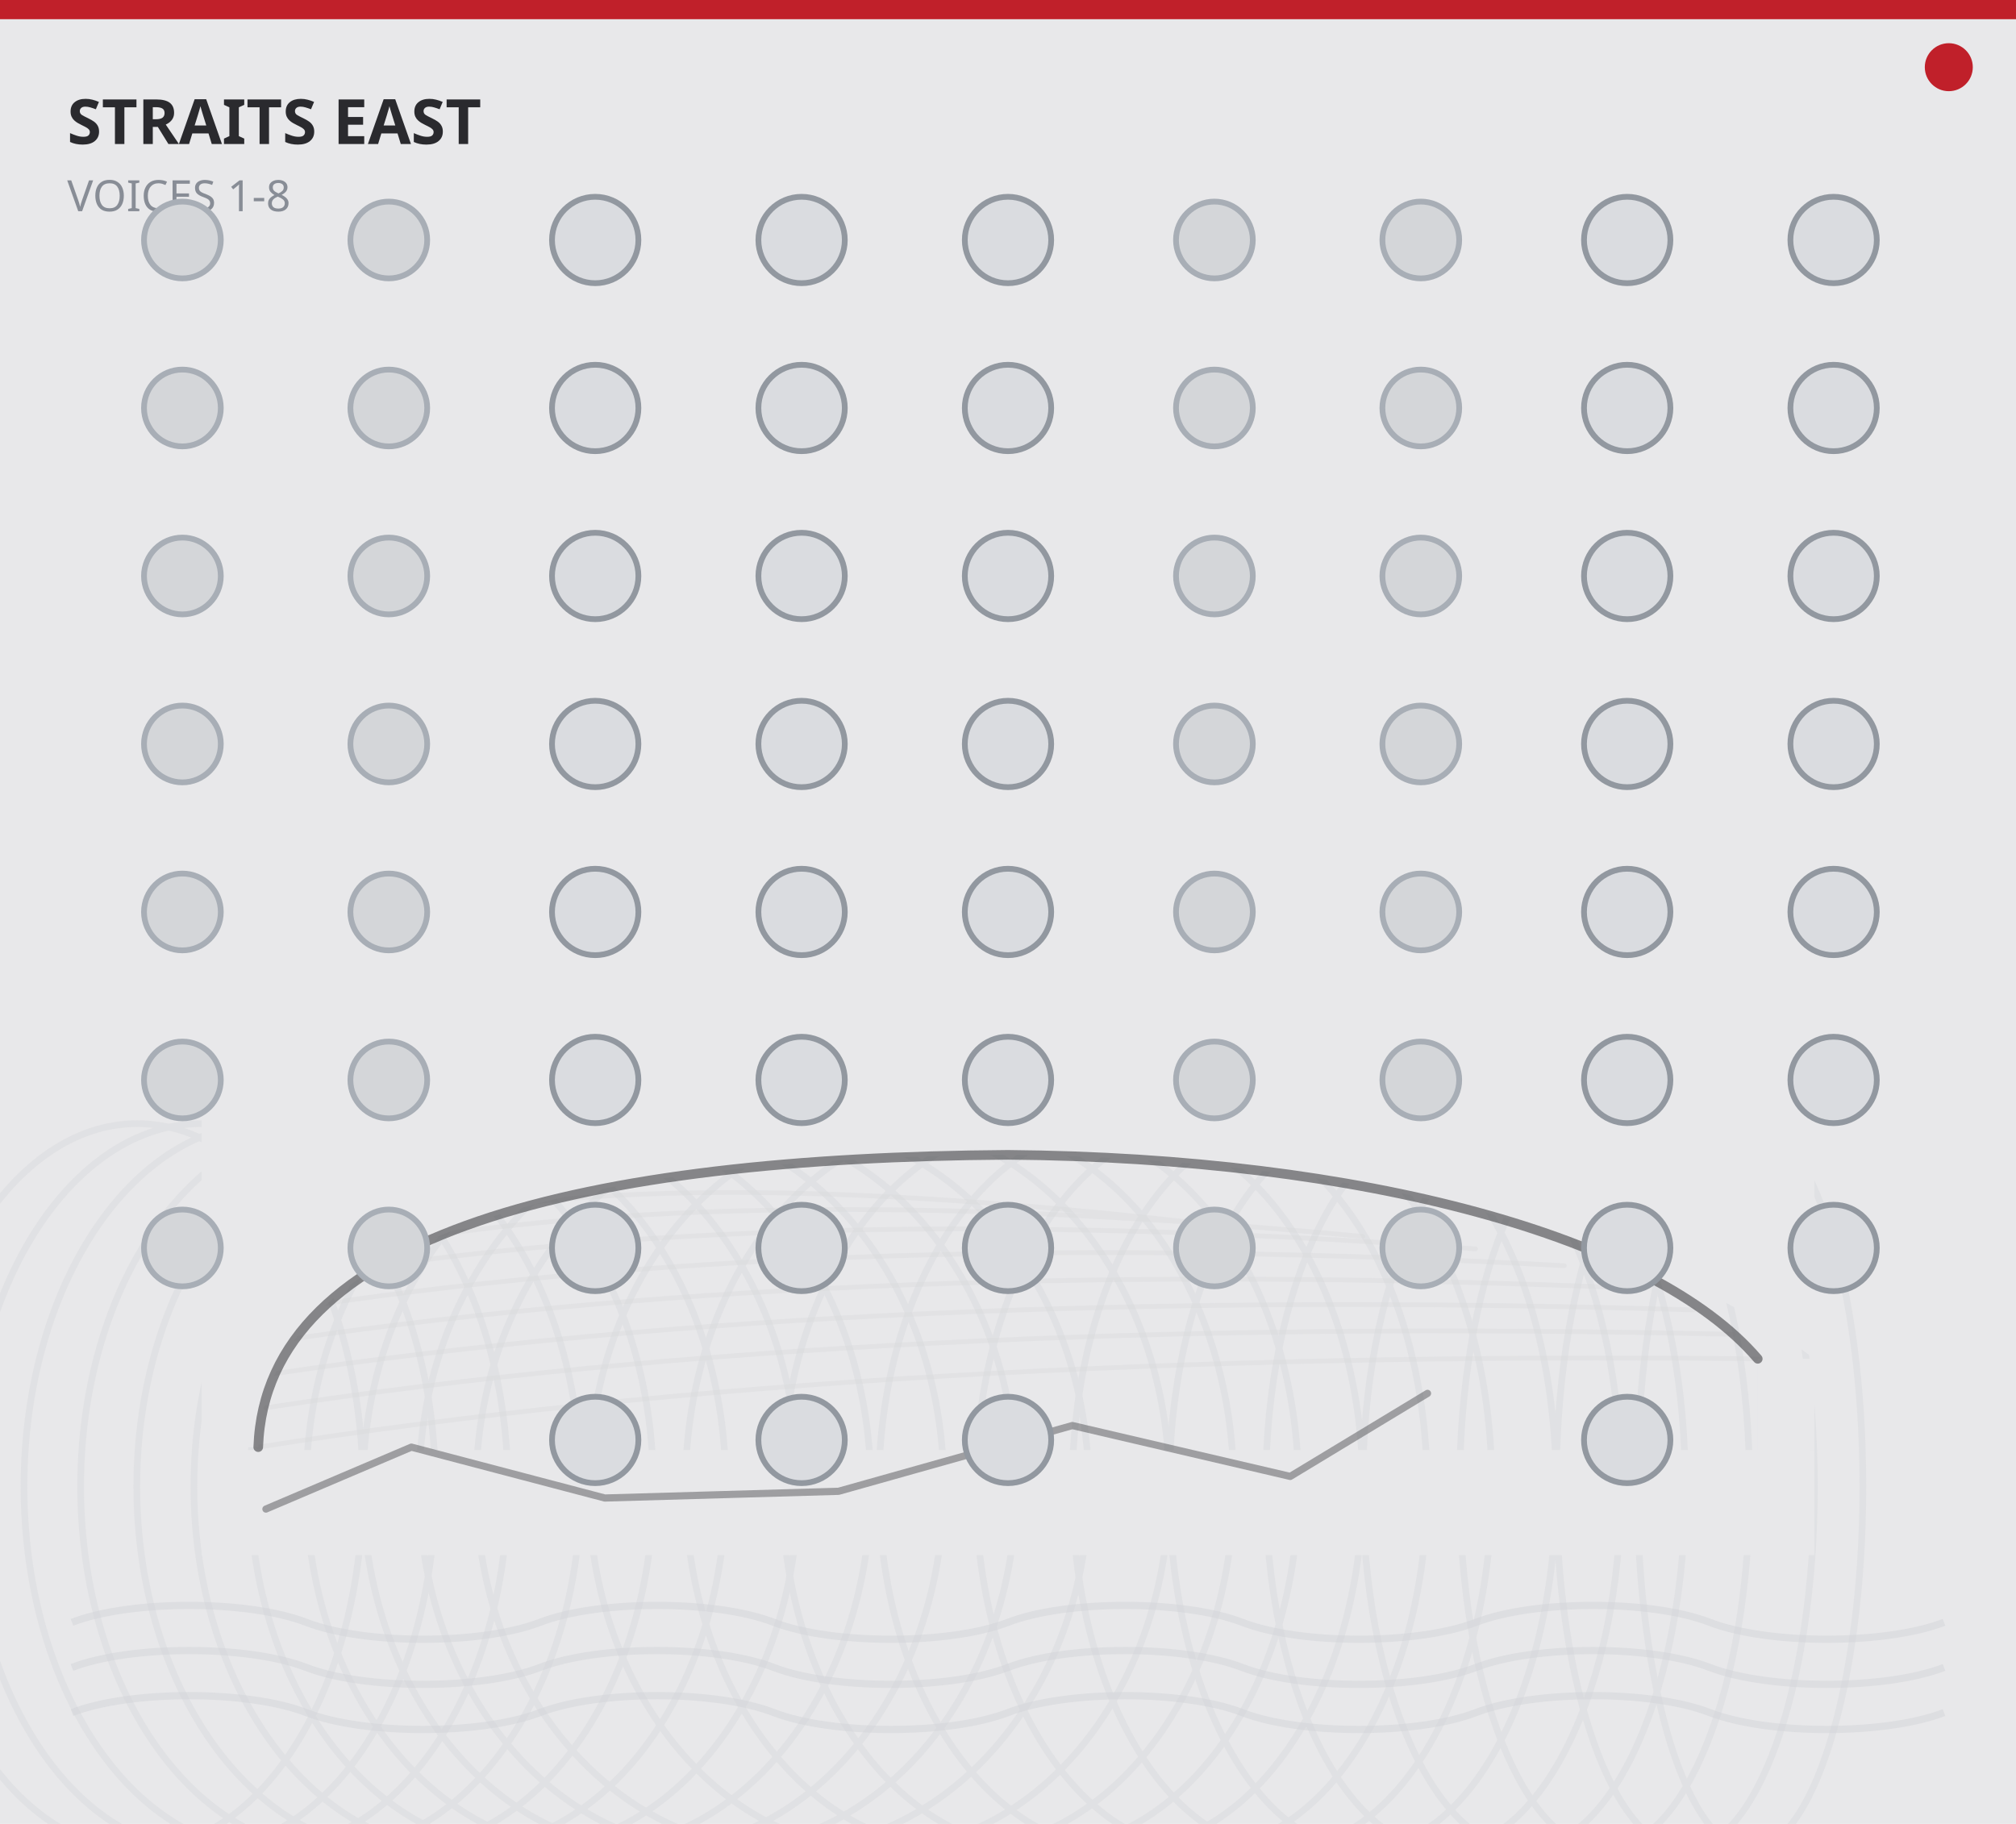
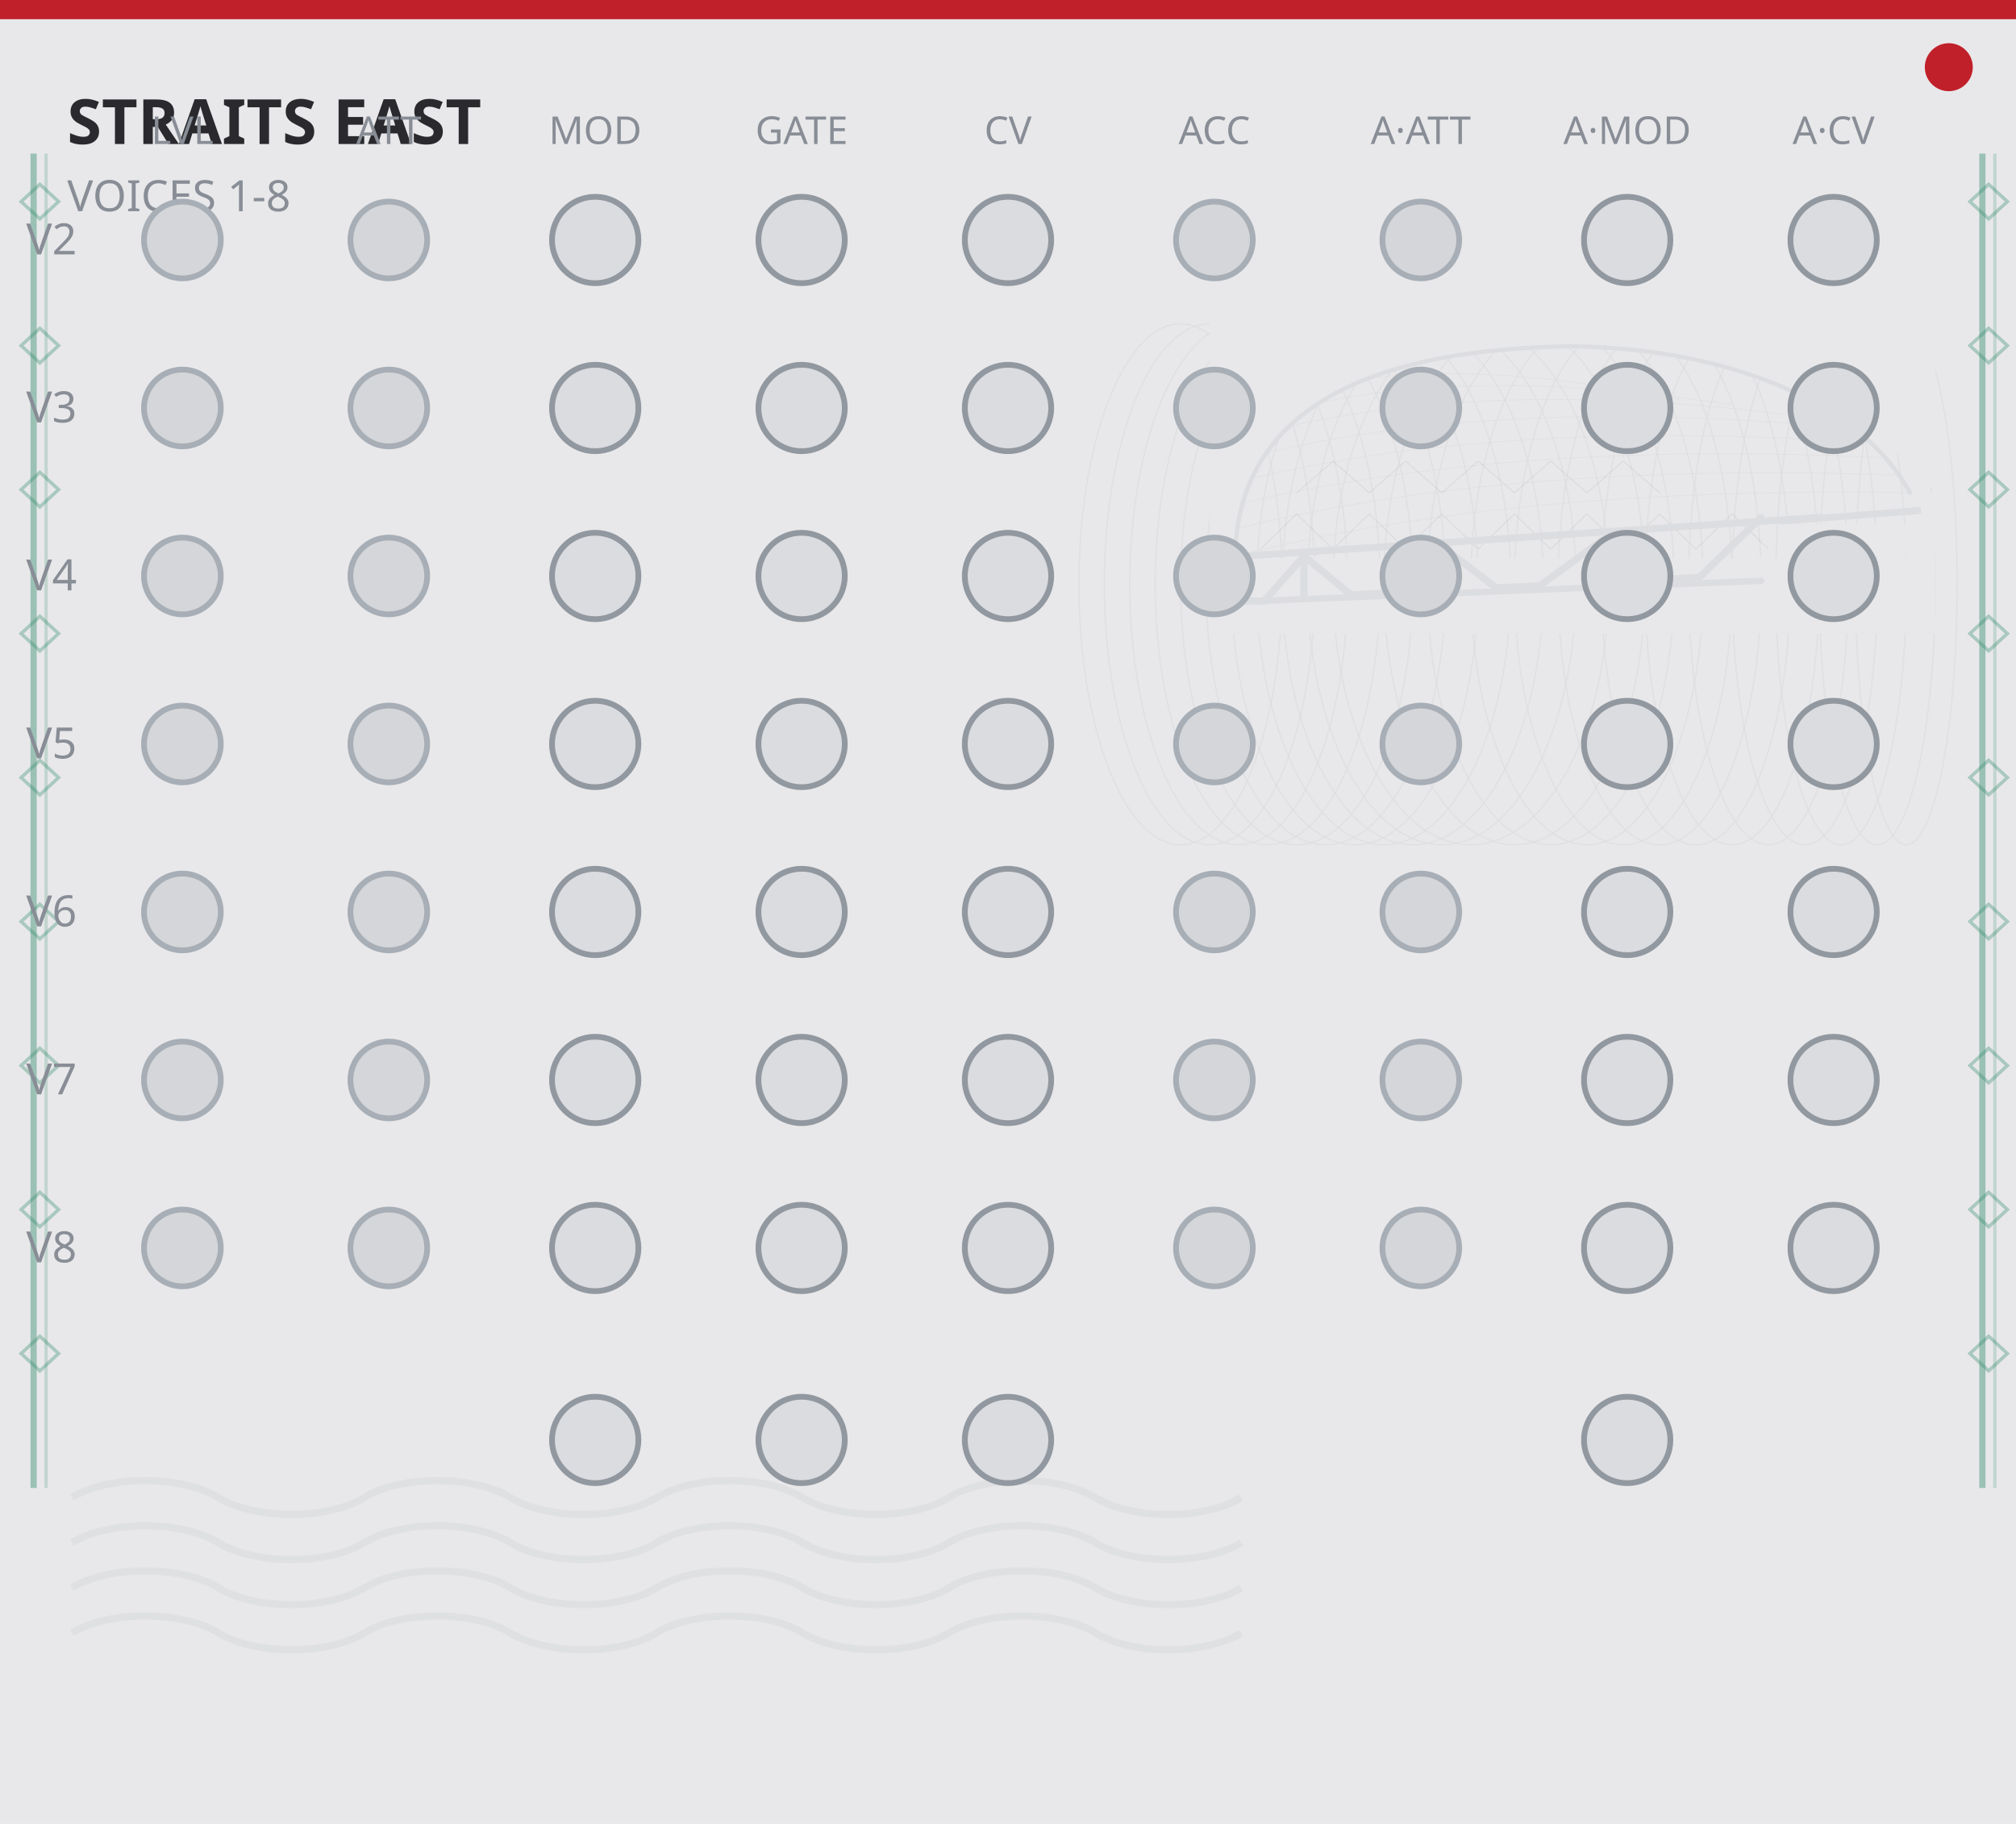
<svg xmlns="http://www.w3.org/2000/svg" width="420" height="380" viewBox="0 0 420 380">
  <rect x="0" y="0" width="420" height="380" fill="#e8e8ea" />
  <rect x="0" y="0" width="420" height="4" fill="#c0202a" />
  <circle cx="406" cy="14" r="5" fill="#c0202a" />
-   <g fill="none" stroke="#d8d9dc" stroke-width="1.0" opacity="0.390" stroke-linecap="round">
-     <path d="M53.8 301.5 Q183.1 281.1 366.2 283.1" />
-     <path d="M55.4 293.3 Q183.1 273.9 361.2 278.0" />
-     <path d="M57.1 286.2 Q181.4 267.8 352.8 272.9" />
-     <path d="M60.5 279.0 Q179.8 261.6 341.0 268.4" />
-     <path d="M65.5 271.9 Q176.4 255.5 325.9 263.7" />
-     <path d="M72.2 264.7 Q169.7 250.0 307.4 260.2" />
-     <path d="M82.3 258.6 Q159.6 245.9 283.9 257.6" />
-     <path d="M94.1 252.9 Q149.5 242.6 260.4 256.1" />
+   <g transform="translate(252.00,66.00) scale(0.1512,0.14667)" opacity="0.744">
+     <path d="M35 340 Q420 240 965 250" stroke="#d8d9dc" stroke-width="1.4" opacity="0.55" fill="none" stroke-linecap="round" />
+     <path d="M40 300 Q420 205 950 225" stroke="#d8d9dc" stroke-width="1.4" opacity="0.55" fill="none" stroke-linecap="round" />
+     <path d="M45 265 Q415 175 925 200" stroke="#d8d9dc" stroke-width="1.4" opacity="0.55" fill="none" stroke-linecap="round" />
+     <path d="M55 230 Q410 145 890 178" stroke="#d8d9dc" stroke-width="1.4" opacity="0.55" fill="none" stroke-linecap="round" />
+     <path d="M70 195 Q400 115 845 155" stroke="#d8d9dc" stroke-width="1.4" opacity="0.55" fill="none" stroke-linecap="round" />
+     <path d="M90 160 Q380 88 790 138" stroke="#d8d9dc" stroke-width="1.4" opacity="0.55" fill="none" stroke-linecap="round" />
+     <path d="M120 130 Q350 68 720 125" stroke="#d8d9dc" stroke-width="1.4" opacity="0.55" fill="none" stroke-linecap="round" />
+     <path d="M155 102 Q320 52 650 118" stroke="#d8d9dc" stroke-width="1.4" opacity="0.55" fill="none" stroke-linecap="round" />
+     <ellipse cx="-40" cy="380" rx="140" ry="370" stroke="#d8d9dc" stroke-width="2" opacity="0.65" fill="none" stroke-linecap="round" />
+     <ellipse cx="0" cy="380" rx="145" ry="370" stroke="#d8d9dc" stroke-width="2" opacity="0.65" fill="none" stroke-linecap="round" />
+     <ellipse cx="40" cy="380" rx="150" ry="370" stroke="#d8d9dc" stroke-width="2" opacity="0.65" fill="none" stroke-linecap="round" />
+     <ellipse cx="80" cy="380" rx="155" ry="370" stroke="#d8d9dc" stroke-width="2" opacity="0.65" fill="none" stroke-linecap="round" />
+     <ellipse cx="120" cy="380" rx="160" ry="370" stroke="#d8d9dc" stroke-width="2" opacity="0.65" fill="none" stroke-linecap="round" />
+     <ellipse cx="160" cy="380" rx="165" ry="370" stroke="#d8d9dc" stroke-width="2" opacity="0.65" fill="none" stroke-linecap="round" />
+     <ellipse cx="200" cy="380" rx="170" ry="370" stroke="#d8d9dc" stroke-width="2" opacity="0.65" fill="none" stroke-linecap="round" />
+     <ellipse cx="240" cy="380" rx="175" ry="370" stroke="#d8d9dc" stroke-width="2" opacity="0.65" fill="none" stroke-linecap="round" />
+     <ellipse cx="280" cy="380" rx="180" ry="370" stroke="#d8d9dc" stroke-width="2" opacity="0.65" fill="none" stroke-linecap="round" />
+     <ellipse cx="320" cy="380" rx="185" ry="370" stroke="#d8d9dc" stroke-width="2" opacity="0.65" fill="none" stroke-linecap="round" />
+     <ellipse cx="360" cy="380" rx="190" ry="370" stroke="#d8d9dc" stroke-width="2" opacity="0.65" fill="none" stroke-linecap="round" />
+     <ellipse cx="420" cy="380" rx="180" ry="370" stroke="#d8d9dc" stroke-width="2" opacity="0.65" fill="none" stroke-linecap="round" />
+     <ellipse cx="470" cy="380" rx="170" ry="370" stroke="#d8d9dc" stroke-width="2" opacity="0.65" fill="none" stroke-linecap="round" />
+     <ellipse cx="520" cy="380" rx="160" ry="370" stroke="#d8d9dc" stroke-width="2" opacity="0.65" fill="none" stroke-linecap="round" />
+     <ellipse cx="570" cy="380" rx="150" ry="370" stroke="#d8d9dc" stroke-width="2" opacity="0.65" fill="none" stroke-linecap="round" />
+     <ellipse cx="620" cy="380" rx="140" ry="370" stroke="#d8d9dc" stroke-width="2" opacity="0.65" fill="none" stroke-linecap="round" />
+     <ellipse cx="670" cy="380" rx="130" ry="370" stroke="#d8d9dc" stroke-width="2" opacity="0.65" fill="none" stroke-linecap="round" />
+     <ellipse cx="720" cy="380" rx="120" ry="370" stroke="#d8d9dc" stroke-width="2" opacity="0.65" fill="none" stroke-linecap="round" />
+     <ellipse cx="770" cy="380" rx="110" ry="370" stroke="#d8d9dc" stroke-width="2" opacity="0.65" fill="none" stroke-linecap="round" />
+     <ellipse cx="820" cy="380" rx="100" ry="370" stroke="#d8d9dc" stroke-width="2" opacity="0.65" fill="none" stroke-linecap="round" />
+     <ellipse cx="870" cy="380" rx="90" ry="370" stroke="#d8d9dc" stroke-width="2" opacity="0.65" fill="none" stroke-linecap="round" />
+     <ellipse cx="920" cy="380" rx="80" ry="370" stroke="#d8d9dc" stroke-width="2" opacity="0.65" fill="none" stroke-linecap="round" />
+     <ellipse cx="960" cy="380" rx="70" ry="370" stroke="#d8d9dc" stroke-width="2" opacity="0.65" fill="none" stroke-linecap="round" />
+     <path d="M70 330 L120 280 L170 330 M170 330 L220 280 L270 330 M270 330 L320 280 L370 330 M370 330 L420 280 L470 330 M470 330 L520 280 L570 330 M570 330 L620 280 L670 330 M670 330 L720 280 L770 330" stroke="#2a2a2e" stroke-width="1" opacity="0.13" fill="none" stroke-linecap="round" />
+     <path d="M120 250 L170 205 L220 250 M220 250 L270 205 L320 250 M320 250 L370 205 L420 250 M420 250 L470 205 L520 250 M520 250 L570 205 L620 250" stroke="#2a2a2e" stroke-width="1" opacity="0.13" fill="none" stroke-linecap="round" />
+     <path d="M0 0 L1000 0 L1000 250            C900 125 720 45 500 42            C240 45 40 120 35 340            L0 340 Z" fill="#e8e8ea" />
+     <path d="M0 343 L1000 343 L1000 450 L0 450 Z" fill="#e8e8ea" />
+     <path d="M965 250 L1000 250 L1000 343 L965 343 Z" fill="#e8e8ea" />
+     <path d="M35 340 C40 120 240 45 500 42 C720 45 900 125 965 250" fill="none" stroke="#d8d9dc" stroke-width="6" stroke-linecap="round" />
+     <path d="M18 342 L840 285" fill="none" stroke="#d8d9dc" stroke-width="10" stroke-linecap="round" />
+     <path d="M35 405 L760 375" fill="none" stroke="#d8d9dc" stroke-width="9" stroke-linecap="round" />
+     <polyline points="40,403 75,404 130,340 195,395 250,392 325,330 395,385 455,382 540,318 615,374 675,370 760,285" stroke="#d8d9dc" stroke-width="10" fill="none" stroke-linejoin="round" stroke-linecap="round" />
+     <path d="M130 340 L130 398 M325 330 L325 388 M540 318 L540 380" stroke="#d8d9dc" stroke-width="10" fill="none" stroke-linejoin="round" stroke-linecap="round" />
+     <polygon points="760,288 980,270 980,280 790,295" fill="#d8d9dc" />
+     <polygon points="790,295 980,295 980,340 855,340 855,360 735,360 735,350 790,347" fill="#e8e8ea" />
+     <rect x="845" y="312" width="120" height="10" fill="#e8e8ea" />
+     <ellipse cx="470" cy="420" rx="410" ry="16" fill="#e8e8ea" opacity="0.5" />
  </g>
-   <g fill="none" stroke="#d8d9dc" stroke-width="1.4" opacity="0.455">
-     <ellipse cx="28.6" cy="309.7" rx="47.0" ry="75.6" />
-     <ellipse cx="42.0" cy="309.7" rx="48.7" ry="75.6" />
-     <ellipse cx="55.4" cy="309.7" rx="50.4" ry="75.6" />
-     <ellipse cx="68.9" cy="309.7" rx="52.1" ry="75.6" />
-     <ellipse cx="82.3" cy="309.7" rx="53.8" ry="75.6" />
-     <ellipse cx="95.8" cy="309.7" rx="55.4" ry="75.6" />
-     <ellipse cx="109.2" cy="309.7" rx="57.1" ry="75.6" />
-     <ellipse cx="122.6" cy="309.7" rx="58.8" ry="75.6" />
-     <ellipse cx="136.1" cy="309.7" rx="60.5" ry="75.6" />
-     <ellipse cx="149.5" cy="309.7" rx="62.2" ry="75.6" />
-     <ellipse cx="163.0" cy="309.7" rx="63.8" ry="75.6" />
-     <ellipse cx="183.1" cy="309.7" rx="60.5" ry="75.6" />
-     <ellipse cx="199.9" cy="309.7" rx="57.1" ry="75.6" />
-     <ellipse cx="216.7" cy="309.7" rx="53.8" ry="75.6" />
-     <ellipse cx="233.5" cy="309.7" rx="50.4" ry="75.6" />
-     <ellipse cx="250.3" cy="309.7" rx="47.0" ry="75.6" />
-     <ellipse cx="267.1" cy="309.7" rx="43.7" ry="75.6" />
-     <ellipse cx="283.9" cy="309.7" rx="40.3" ry="75.6" />
-     <ellipse cx="300.7" cy="309.7" rx="37.0" ry="75.6" />
-     <ellipse cx="317.5" cy="309.7" rx="33.6" ry="75.6" />
-     <ellipse cx="334.3" cy="309.7" rx="30.2" ry="75.6" />
-     <ellipse cx="351.1" cy="309.7" rx="26.9" ry="75.6" />
-     <ellipse cx="364.6" cy="309.7" rx="23.5" ry="75.6" />
-   </g>
-   <path d="M42.0 232.0 L378.0 232.0 L378.0 283.1 C344.4 257.6 283.9 241.2 210.0 240.6 C122.6 241.2 55.4 256.5 53.8 301.5 L42.0 301.5 Z" fill="#e8e8ea" />
-   <path d="M42.0 302.1 L378.0 302.1 L378.0 324.0 L42.0 324.0 Z" fill="#e8e8ea" />
-   <path d="M366.2 283.1 L378.0 283.1 L378.0 302.1 L366.2 302.1 Z" fill="#e8e8ea" />
-   <path d="M53.8 301.5 C55.4 256.5 122.6 241.2 210.0 240.6 C283.9 241.2 344.4 257.6 366.2 283.1" fill="none" stroke="#2a2a2e" stroke-width="2.0" opacity="0.520" stroke-linecap="round" />
-   <polyline points="55.4,314.4 85.7,301.5 126.0,312.1 174.7,310.7 223.4,297.0 268.8,307.6 297.4,290.3" fill="none" stroke="#2a2a2e" stroke-width="1.5" opacity="0.390" stroke-linejoin="round" stroke-linecap="round" />
-   <path d="M 15.0 338.0 C 27.2 333.3 51.6 333.3 63.8 338.0 C 75.9 342.7 100.3 342.7 112.5 338.0 C 124.7 333.3 149.1 333.3 161.2 338.0 C 173.4 342.7 197.8 342.7 210.0 338.0 C 222.2 333.3 246.6 333.3 258.8 338.0 C 270.9 342.7 295.3 342.7 307.5 338.0 C 319.7 333.3 344.1 333.3 356.2 338.0 C 368.4 342.7 392.8 342.7 405.0 338.0 " fill="none" stroke="#d2d4d8" stroke-width="1.5" stroke-opacity="0.5" />
-   <path d="M 15.0 347.4 C 27.2 342.7 51.6 342.7 63.8 347.4 C 75.9 352.1 100.3 352.1 112.5 347.4 C 124.7 342.7 149.1 342.7 161.2 347.4 C 173.4 352.1 197.8 352.1 210.0 347.4 C 222.2 342.7 246.6 342.7 258.8 347.4 C 270.9 352.1 295.3 352.1 307.5 347.4 C 319.7 342.7 344.1 342.7 356.2 347.4 C 368.4 352.1 392.8 352.1 405.0 347.4 " fill="none" stroke="#d2d4d8" stroke-width="1.5" stroke-opacity="0.5" />
-   <path d="M 15.0 356.8 C 27.2 352.1 51.6 352.1 63.8 356.8 C 75.9 361.5 100.3 361.5 112.5 356.8 C 124.7 352.1 149.1 352.1 161.2 356.8 C 173.4 361.5 197.8 361.5 210.0 356.8 C 222.2 352.1 246.6 352.1 258.8 356.8 C 270.9 361.5 295.3 361.5 307.5 356.8 C 319.7 352.1 344.1 352.1 356.2 356.8 C 368.4 361.5 392.8 361.5 405.0 356.8 " fill="none" stroke="#d2d4d8" stroke-width="1.5" stroke-opacity="0.5" />
+   <path d="M 15.0 312.0 C 22.6 307.3 37.8 307.3 45.5 312.0 C 53.1 316.7 68.3 316.7 75.9 312.0 C 83.5 307.3 98.7 307.3 106.3 312.0 C 114.0 316.7 129.2 316.7 136.8 312.0 C 144.4 307.3 159.6 307.3 167.2 312.0 C 174.9 316.7 190.1 316.7 197.7 312.0 C 205.3 307.3 220.5 307.3 228.2 312.0 C 235.8 316.7 251.0 316.7 258.6 312.0 " fill="none" stroke="#d2d4d8" stroke-width="1.5" stroke-opacity="0.4" />
+   <path d="M 15.0 321.4 C 22.6 316.7 37.8 316.7 45.5 321.4 C 53.1 326.1 68.3 326.1 75.9 321.4 C 83.5 316.7 98.7 316.7 106.3 321.4 C 114.0 326.1 129.2 326.1 136.8 321.4 C 144.4 316.7 159.6 316.7 167.2 321.4 C 174.9 326.1 190.1 326.1 197.7 321.4 C 205.3 316.7 220.5 316.7 228.2 321.4 C 235.8 326.1 251.0 326.1 258.6 321.4 " fill="none" stroke="#d2d4d8" stroke-width="1.5" stroke-opacity="0.4" />
+   <path d="M 15.0 330.8 C 22.6 326.1 37.8 326.1 45.5 330.8 C 53.1 335.5 68.3 335.5 75.9 330.8 C 83.5 326.1 98.7 326.1 106.3 330.8 C 114.0 335.5 129.2 335.5 136.8 330.8 C 144.4 326.1 159.6 326.1 167.2 330.8 C 174.9 335.5 190.1 335.5 197.7 330.8 C 205.3 326.1 220.5 326.1 228.2 330.8 C 235.8 335.5 251.0 335.5 258.6 330.8 " fill="none" stroke="#d2d4d8" stroke-width="1.5" stroke-opacity="0.4" />
+   <path d="M 15.0 340.2 C 22.6 335.5 37.8 335.5 45.5 340.2 C 53.1 344.9 68.3 344.9 75.9 340.2 C 83.5 335.5 98.7 335.5 106.3 340.2 C 114.0 344.9 129.2 344.9 136.8 340.2 C 144.4 335.5 159.6 335.5 167.2 340.2 C 174.9 344.9 190.1 344.9 197.7 340.2 C 205.3 335.5 220.5 335.5 228.2 340.2 C 235.8 344.9 251.0 344.9 258.6 340.2 " fill="none" stroke="#d2d4d8" stroke-width="1.5" stroke-opacity="0.4" />
  <text x="14" y="30" fill="#2a2a2e" font-family="sans-serif" font-size="13" font-weight="700">STRAITS EAST</text>
  <text x="14" y="44" fill="#888d96" font-family="sans-serif" font-size="9">VOICES 1-8</text>
+   <text x="38.0" y="30.0" fill="#888d96" font-family="sans-serif" font-size="8" text-anchor="middle">LVL</text>
+   <text x="81.0" y="30.0" fill="#888d96" font-family="sans-serif" font-size="8" text-anchor="middle">ATT</text>
+   <text x="124.0" y="30.0" fill="#888d96" font-family="sans-serif" font-size="8" text-anchor="middle">MOD</text>
+   <text x="167.0" y="30.0" fill="#888d96" font-family="sans-serif" font-size="8" text-anchor="middle">GATE</text>
+   <text x="210.0" y="30.0" fill="#888d96" font-family="sans-serif" font-size="8" text-anchor="middle">CV</text>
+   <text x="253.0" y="30.0" fill="#888d96" font-family="sans-serif" font-size="8" text-anchor="middle">ACC</text>
+   <text x="296.0" y="30.0" fill="#888d96" font-family="sans-serif" font-size="8" text-anchor="middle">A·ATT</text>
+   <text x="339.0" y="30.0" fill="#888d96" font-family="sans-serif" font-size="8" text-anchor="middle">A·MOD</text>
+   <text x="382.0" y="30.0" fill="#888d96" font-family="sans-serif" font-size="8" text-anchor="middle">A·CV</text>
  <g>
+     <line x1="7.0" y1="32.0" x2="7.0" y2="310.0" stroke="#2f8a6a" stroke-width="1.3" opacity="0.42" />
+     <line x1="9.6" y1="32.0" x2="9.6" y2="310.0" stroke="#2f8a6a" stroke-width="0.7" opacity="0.21" />
+     <path d="M4.4 42.0 L8.3 38.4 L12.2 42.0 L8.3 45.6 Z" fill="none" stroke="#2f8a6a" stroke-width="0.7" opacity="0.34" />
+     <path d="M4.4 72.0 L8.3 68.4 L12.2 72.0 L8.3 75.6 Z" fill="none" stroke="#2f8a6a" stroke-width="0.7" opacity="0.34" />
+     <path d="M4.4 102.0 L8.3 98.4 L12.2 102.0 L8.3 105.6 Z" fill="none" stroke="#2f8a6a" stroke-width="0.7" opacity="0.34" />
+     <path d="M4.4 132.0 L8.3 128.4 L12.2 132.0 L8.3 135.6 Z" fill="none" stroke="#2f8a6a" stroke-width="0.7" opacity="0.34" />
+     <path d="M4.4 162.0 L8.3 158.4 L12.2 162.0 L8.3 165.6 Z" fill="none" stroke="#2f8a6a" stroke-width="0.7" opacity="0.34" />
+     <path d="M4.4 192.0 L8.3 188.4 L12.2 192.0 L8.3 195.6 Z" fill="none" stroke="#2f8a6a" stroke-width="0.7" opacity="0.34" />
+     <path d="M4.4 222.0 L8.3 218.4 L12.2 222.0 L8.3 225.6 Z" fill="none" stroke="#2f8a6a" stroke-width="0.7" opacity="0.34" />
+     <path d="M4.4 252.0 L8.3 248.4 L12.2 252.0 L8.3 255.6 Z" fill="none" stroke="#2f8a6a" stroke-width="0.7" opacity="0.34" />
+     <path d="M4.4 282.0 L8.3 278.4 L12.2 282.0 L8.3 285.6 Z" fill="none" stroke="#2f8a6a" stroke-width="0.7" opacity="0.34" />
+     <line x1="413.0" y1="32.0" x2="413.0" y2="310.0" stroke="#2f8a6a" stroke-width="1.3" opacity="0.42" />
+     <line x1="415.6" y1="32.0" x2="415.6" y2="310.0" stroke="#2f8a6a" stroke-width="0.7" opacity="0.21" />
+     <path d="M410.4 42.0 L414.3 38.4 L418.2 42.0 L414.3 45.6 Z" fill="none" stroke="#2f8a6a" stroke-width="0.7" opacity="0.34" />
+     <path d="M410.4 72.0 L414.3 68.4 L418.2 72.0 L414.3 75.6 Z" fill="none" stroke="#2f8a6a" stroke-width="0.7" opacity="0.34" />
+     <path d="M410.4 102.0 L414.3 98.4 L418.2 102.0 L414.3 105.6 Z" fill="none" stroke="#2f8a6a" stroke-width="0.7" opacity="0.34" />
+     <path d="M410.4 132.0 L414.3 128.4 L418.2 132.0 L414.3 135.6 Z" fill="none" stroke="#2f8a6a" stroke-width="0.7" opacity="0.34" />
+     <path d="M410.4 162.0 L414.3 158.4 L418.2 162.0 L414.3 165.6 Z" fill="none" stroke="#2f8a6a" stroke-width="0.7" opacity="0.34" />
+     <path d="M410.4 192.0 L414.3 188.4 L418.2 192.0 L414.3 195.6 Z" fill="none" stroke="#2f8a6a" stroke-width="0.7" opacity="0.34" />
+     <path d="M410.4 222.0 L414.3 218.4 L418.2 222.0 L414.3 225.6 Z" fill="none" stroke="#2f8a6a" stroke-width="0.7" opacity="0.34" />
+     <path d="M410.4 252.0 L414.3 248.4 L418.2 252.0 L414.3 255.6 Z" fill="none" stroke="#2f8a6a" stroke-width="0.7" opacity="0.34" />
+     <path d="M410.4 282.0 L414.3 278.4 L418.2 282.0 L414.3 285.6 Z" fill="none" stroke="#2f8a6a" stroke-width="0.7" opacity="0.34" />
+     <text x="16.0" y="53.0" fill="#888d96" font-family="sans-serif" font-size="9" text-anchor="end">V2</text>
    <circle cx="38.0" cy="50.0" r="8.0" fill="#d4d6d9" stroke="#a8aeb6" stroke-width="1.2" />
    <circle cx="81.0" cy="50.0" r="8.0" fill="#d4d6d9" stroke="#a8aeb6" stroke-width="1.2" />
    <circle cx="124.0" cy="50.0" r="9.0" fill="#dadce0" stroke="#9298a0" stroke-width="1.2" />
    <circle cx="167.0" cy="50.0" r="9.0" fill="#dadce0" stroke="#9298a0" stroke-width="1.2" />
    <circle cx="210.0" cy="50.0" r="9.0" fill="#dadce0" stroke="#9298a0" stroke-width="1.2" />
    <circle cx="253.0" cy="50.0" r="8.0" fill="#d4d6d9" stroke="#a8aeb6" stroke-width="1.2" />
    <circle cx="296.0" cy="50.0" r="8.0" fill="#d4d6d9" stroke="#a8aeb6" stroke-width="1.2" />
    <circle cx="339.0" cy="50.0" r="9.0" fill="#dadce0" stroke="#9298a0" stroke-width="1.2" />
    <circle cx="382.0" cy="50.0" r="9.0" fill="#dadce0" stroke="#9298a0" stroke-width="1.2" />
+     <text x="16.0" y="88.0" fill="#888d96" font-family="sans-serif" font-size="9" text-anchor="end">V3</text>
    <circle cx="38.0" cy="85.0" r="8.0" fill="#d4d6d9" stroke="#a8aeb6" stroke-width="1.2" />
    <circle cx="81.0" cy="85.0" r="8.0" fill="#d4d6d9" stroke="#a8aeb6" stroke-width="1.2" />
    <circle cx="124.0" cy="85.0" r="9.0" fill="#dadce0" stroke="#9298a0" stroke-width="1.2" />
    <circle cx="167.0" cy="85.0" r="9.0" fill="#dadce0" stroke="#9298a0" stroke-width="1.2" />
    <circle cx="210.0" cy="85.0" r="9.0" fill="#dadce0" stroke="#9298a0" stroke-width="1.2" />
    <circle cx="253.0" cy="85.0" r="8.0" fill="#d4d6d9" stroke="#a8aeb6" stroke-width="1.2" />
    <circle cx="296.0" cy="85.0" r="8.0" fill="#d4d6d9" stroke="#a8aeb6" stroke-width="1.2" />
    <circle cx="339.0" cy="85.0" r="9.0" fill="#dadce0" stroke="#9298a0" stroke-width="1.2" />
    <circle cx="382.0" cy="85.0" r="9.0" fill="#dadce0" stroke="#9298a0" stroke-width="1.2" />
+     <text x="16.0" y="123.0" fill="#888d96" font-family="sans-serif" font-size="9" text-anchor="end">V4</text>
    <circle cx="38.0" cy="120.0" r="8.0" fill="#d4d6d9" stroke="#a8aeb6" stroke-width="1.2" />
    <circle cx="81.0" cy="120.0" r="8.0" fill="#d4d6d9" stroke="#a8aeb6" stroke-width="1.2" />
    <circle cx="124.0" cy="120.0" r="9.0" fill="#dadce0" stroke="#9298a0" stroke-width="1.2" />
    <circle cx="167.0" cy="120.0" r="9.0" fill="#dadce0" stroke="#9298a0" stroke-width="1.2" />
    <circle cx="210.0" cy="120.0" r="9.0" fill="#dadce0" stroke="#9298a0" stroke-width="1.2" />
    <circle cx="253.0" cy="120.0" r="8.0" fill="#d4d6d9" stroke="#a8aeb6" stroke-width="1.2" />
    <circle cx="296.0" cy="120.0" r="8.0" fill="#d4d6d9" stroke="#a8aeb6" stroke-width="1.2" />
    <circle cx="339.0" cy="120.0" r="9.0" fill="#dadce0" stroke="#9298a0" stroke-width="1.2" />
    <circle cx="382.0" cy="120.0" r="9.0" fill="#dadce0" stroke="#9298a0" stroke-width="1.2" />
+     <text x="16.0" y="158.0" fill="#888d96" font-family="sans-serif" font-size="9" text-anchor="end">V5</text>
    <circle cx="38.0" cy="155.0" r="8.0" fill="#d4d6d9" stroke="#a8aeb6" stroke-width="1.2" />
    <circle cx="81.0" cy="155.0" r="8.0" fill="#d4d6d9" stroke="#a8aeb6" stroke-width="1.2" />
    <circle cx="124.0" cy="155.0" r="9.0" fill="#dadce0" stroke="#9298a0" stroke-width="1.2" />
    <circle cx="167.0" cy="155.0" r="9.0" fill="#dadce0" stroke="#9298a0" stroke-width="1.2" />
    <circle cx="210.0" cy="155.0" r="9.0" fill="#dadce0" stroke="#9298a0" stroke-width="1.2" />
    <circle cx="253.0" cy="155.0" r="8.0" fill="#d4d6d9" stroke="#a8aeb6" stroke-width="1.2" />
    <circle cx="296.0" cy="155.0" r="8.0" fill="#d4d6d9" stroke="#a8aeb6" stroke-width="1.2" />
    <circle cx="339.0" cy="155.0" r="9.0" fill="#dadce0" stroke="#9298a0" stroke-width="1.2" />
    <circle cx="382.0" cy="155.0" r="9.0" fill="#dadce0" stroke="#9298a0" stroke-width="1.2" />
+     <text x="16.0" y="193.0" fill="#888d96" font-family="sans-serif" font-size="9" text-anchor="end">V6</text>
    <circle cx="38.0" cy="190.0" r="8.0" fill="#d4d6d9" stroke="#a8aeb6" stroke-width="1.2" />
    <circle cx="81.0" cy="190.0" r="8.0" fill="#d4d6d9" stroke="#a8aeb6" stroke-width="1.2" />
    <circle cx="124.0" cy="190.0" r="9.0" fill="#dadce0" stroke="#9298a0" stroke-width="1.2" />
    <circle cx="167.0" cy="190.0" r="9.0" fill="#dadce0" stroke="#9298a0" stroke-width="1.2" />
    <circle cx="210.0" cy="190.0" r="9.0" fill="#dadce0" stroke="#9298a0" stroke-width="1.2" />
    <circle cx="253.0" cy="190.0" r="8.0" fill="#d4d6d9" stroke="#a8aeb6" stroke-width="1.2" />
    <circle cx="296.0" cy="190.0" r="8.0" fill="#d4d6d9" stroke="#a8aeb6" stroke-width="1.2" />
    <circle cx="339.0" cy="190.0" r="9.0" fill="#dadce0" stroke="#9298a0" stroke-width="1.2" />
    <circle cx="382.0" cy="190.0" r="9.0" fill="#dadce0" stroke="#9298a0" stroke-width="1.2" />
+     <text x="16.0" y="228.0" fill="#888d96" font-family="sans-serif" font-size="9" text-anchor="end">V7</text>
    <circle cx="38.0" cy="225.0" r="8.0" fill="#d4d6d9" stroke="#a8aeb6" stroke-width="1.2" />
    <circle cx="81.0" cy="225.0" r="8.0" fill="#d4d6d9" stroke="#a8aeb6" stroke-width="1.2" />
    <circle cx="124.0" cy="225.0" r="9.0" fill="#dadce0" stroke="#9298a0" stroke-width="1.2" />
    <circle cx="167.0" cy="225.0" r="9.0" fill="#dadce0" stroke="#9298a0" stroke-width="1.2" />
    <circle cx="210.0" cy="225.0" r="9.0" fill="#dadce0" stroke="#9298a0" stroke-width="1.2" />
    <circle cx="253.0" cy="225.0" r="8.0" fill="#d4d6d9" stroke="#a8aeb6" stroke-width="1.2" />
    <circle cx="296.0" cy="225.0" r="8.0" fill="#d4d6d9" stroke="#a8aeb6" stroke-width="1.2" />
    <circle cx="339.0" cy="225.0" r="9.0" fill="#dadce0" stroke="#9298a0" stroke-width="1.2" />
    <circle cx="382.0" cy="225.0" r="9.0" fill="#dadce0" stroke="#9298a0" stroke-width="1.2" />
+     <text x="16.0" y="263.0" fill="#888d96" font-family="sans-serif" font-size="9" text-anchor="end">V8</text>
    <circle cx="38.0" cy="260.0" r="8.0" fill="#d4d6d9" stroke="#a8aeb6" stroke-width="1.2" />
    <circle cx="81.0" cy="260.0" r="8.0" fill="#d4d6d9" stroke="#a8aeb6" stroke-width="1.2" />
    <circle cx="124.0" cy="260.0" r="9.0" fill="#dadce0" stroke="#9298a0" stroke-width="1.2" />
    <circle cx="167.0" cy="260.0" r="9.0" fill="#dadce0" stroke="#9298a0" stroke-width="1.2" />
    <circle cx="210.0" cy="260.0" r="9.0" fill="#dadce0" stroke="#9298a0" stroke-width="1.2" />
    <circle cx="253.0" cy="260.0" r="8.0" fill="#d4d6d9" stroke="#a8aeb6" stroke-width="1.2" />
    <circle cx="296.0" cy="260.0" r="8.0" fill="#d4d6d9" stroke="#a8aeb6" stroke-width="1.2" />
    <circle cx="339.0" cy="260.0" r="9.0" fill="#dadce0" stroke="#9298a0" stroke-width="1.2" />
    <circle cx="382.0" cy="260.0" r="9.0" fill="#dadce0" stroke="#9298a0" stroke-width="1.2" />
    <circle cx="124.0" cy="300.0" r="9.0" fill="#dadce0" stroke="#9298a0" stroke-width="1.2" />
    <circle cx="167.0" cy="300.0" r="9.0" fill="#dadce0" stroke="#9298a0" stroke-width="1.2" />
    <circle cx="210.0" cy="300.0" r="9.0" fill="#dadce0" stroke="#9298a0" stroke-width="1.2" />
    <circle cx="339.0" cy="300.0" r="9.0" fill="#dadce0" stroke="#9298a0" stroke-width="1.2" />
  </g>
  <g id="components">
    <circle id="param_knob_0" cx="38.00" cy="50.00" r="0.5" fill="none" stroke="none" />
    <circle id="param_att_0" cx="81.00" cy="50.00" r="0.5" fill="none" stroke="none" />
    <circle id="input_modcv_0" cx="124.00" cy="50.00" r="0.5" fill="none" stroke="none" />
    <circle id="output_gate_0" cx="167.00" cy="50.00" r="0.5" fill="none" stroke="none" />
    <circle id="output_cv_0" cx="210.00" cy="50.00" r="0.5" fill="none" stroke="none" />
    <circle id="param_accknob_0" cx="253.00" cy="50.00" r="0.5" fill="none" stroke="none" />
    <circle id="param_accatt_0" cx="296.00" cy="50.00" r="0.5" fill="none" stroke="none" />
    <circle id="input_accmodcv_0" cx="339.00" cy="50.00" r="0.5" fill="none" stroke="none" />
    <circle id="output_acc_0" cx="382.00" cy="50.00" r="0.5" fill="none" stroke="none" />
    <circle id="param_knob_1" cx="38.00" cy="85.00" r="0.5" fill="none" stroke="none" />
    <circle id="param_att_1" cx="81.00" cy="85.00" r="0.5" fill="none" stroke="none" />
    <circle id="input_modcv_1" cx="124.00" cy="85.00" r="0.5" fill="none" stroke="none" />
    <circle id="output_gate_1" cx="167.00" cy="85.00" r="0.5" fill="none" stroke="none" />
    <circle id="output_cv_1" cx="210.00" cy="85.00" r="0.5" fill="none" stroke="none" />
    <circle id="param_accknob_1" cx="253.00" cy="85.00" r="0.5" fill="none" stroke="none" />
    <circle id="param_accatt_1" cx="296.00" cy="85.00" r="0.5" fill="none" stroke="none" />
    <circle id="input_accmodcv_1" cx="339.00" cy="85.00" r="0.5" fill="none" stroke="none" />
    <circle id="output_acc_1" cx="382.00" cy="85.00" r="0.5" fill="none" stroke="none" />
    <circle id="param_knob_2" cx="38.00" cy="120.00" r="0.5" fill="none" stroke="none" />
    <circle id="param_att_2" cx="81.00" cy="120.00" r="0.5" fill="none" stroke="none" />
    <circle id="input_modcv_2" cx="124.00" cy="120.00" r="0.5" fill="none" stroke="none" />
    <circle id="output_gate_2" cx="167.00" cy="120.00" r="0.5" fill="none" stroke="none" />
    <circle id="output_cv_2" cx="210.00" cy="120.00" r="0.5" fill="none" stroke="none" />
    <circle id="param_accknob_2" cx="253.00" cy="120.00" r="0.5" fill="none" stroke="none" />
    <circle id="param_accatt_2" cx="296.00" cy="120.00" r="0.5" fill="none" stroke="none" />
    <circle id="input_accmodcv_2" cx="339.00" cy="120.00" r="0.5" fill="none" stroke="none" />
    <circle id="output_acc_2" cx="382.00" cy="120.00" r="0.5" fill="none" stroke="none" />
    <circle id="param_knob_3" cx="38.00" cy="155.00" r="0.5" fill="none" stroke="none" />
    <circle id="param_att_3" cx="81.00" cy="155.00" r="0.5" fill="none" stroke="none" />
    <circle id="input_modcv_3" cx="124.00" cy="155.00" r="0.5" fill="none" stroke="none" />
    <circle id="output_gate_3" cx="167.00" cy="155.00" r="0.5" fill="none" stroke="none" />
    <circle id="output_cv_3" cx="210.00" cy="155.00" r="0.5" fill="none" stroke="none" />
    <circle id="param_accknob_3" cx="253.00" cy="155.00" r="0.5" fill="none" stroke="none" />
    <circle id="param_accatt_3" cx="296.00" cy="155.00" r="0.5" fill="none" stroke="none" />
    <circle id="input_accmodcv_3" cx="339.00" cy="155.00" r="0.5" fill="none" stroke="none" />
    <circle id="output_acc_3" cx="382.00" cy="155.00" r="0.5" fill="none" stroke="none" />
    <circle id="param_knob_4" cx="38.00" cy="190.00" r="0.5" fill="none" stroke="none" />
    <circle id="param_att_4" cx="81.00" cy="190.00" r="0.5" fill="none" stroke="none" />
    <circle id="input_modcv_4" cx="124.00" cy="190.00" r="0.5" fill="none" stroke="none" />
    <circle id="output_gate_4" cx="167.00" cy="190.00" r="0.5" fill="none" stroke="none" />
    <circle id="output_cv_4" cx="210.00" cy="190.00" r="0.5" fill="none" stroke="none" />
    <circle id="param_accknob_4" cx="253.00" cy="190.00" r="0.5" fill="none" stroke="none" />
    <circle id="param_accatt_4" cx="296.00" cy="190.00" r="0.5" fill="none" stroke="none" />
    <circle id="input_accmodcv_4" cx="339.00" cy="190.00" r="0.5" fill="none" stroke="none" />
    <circle id="output_acc_4" cx="382.00" cy="190.00" r="0.5" fill="none" stroke="none" />
    <circle id="param_knob_5" cx="38.00" cy="225.00" r="0.5" fill="none" stroke="none" />
    <circle id="param_att_5" cx="81.00" cy="225.00" r="0.5" fill="none" stroke="none" />
    <circle id="input_modcv_5" cx="124.00" cy="225.00" r="0.5" fill="none" stroke="none" />
    <circle id="output_gate_5" cx="167.00" cy="225.00" r="0.5" fill="none" stroke="none" />
    <circle id="output_cv_5" cx="210.00" cy="225.00" r="0.5" fill="none" stroke="none" />
    <circle id="param_accknob_5" cx="253.00" cy="225.00" r="0.5" fill="none" stroke="none" />
    <circle id="param_accatt_5" cx="296.00" cy="225.00" r="0.5" fill="none" stroke="none" />
    <circle id="input_accmodcv_5" cx="339.00" cy="225.00" r="0.5" fill="none" stroke="none" />
    <circle id="output_acc_5" cx="382.00" cy="225.00" r="0.5" fill="none" stroke="none" />
    <circle id="param_knob_6" cx="38.00" cy="260.00" r="0.5" fill="none" stroke="none" />
    <circle id="param_att_6" cx="81.00" cy="260.00" r="0.5" fill="none" stroke="none" />
    <circle id="input_modcv_6" cx="124.00" cy="260.00" r="0.5" fill="none" stroke="none" />
    <circle id="output_gate_6" cx="167.00" cy="260.00" r="0.5" fill="none" stroke="none" />
    <circle id="output_cv_6" cx="210.00" cy="260.00" r="0.5" fill="none" stroke="none" />
    <circle id="param_accknob_6" cx="253.00" cy="260.00" r="0.5" fill="none" stroke="none" />
    <circle id="param_accatt_6" cx="296.00" cy="260.00" r="0.5" fill="none" stroke="none" />
    <circle id="input_accmodcv_6" cx="339.00" cy="260.00" r="0.5" fill="none" stroke="none" />
    <circle id="output_acc_6" cx="382.00" cy="260.00" r="0.5" fill="none" stroke="none" />
    <circle id="input_global_modcv" cx="124.00" cy="300.00" r="0.5" fill="none" stroke="none" />
    <circle id="output_global_gate" cx="167.00" cy="300.00" r="0.5" fill="none" stroke="none" />
    <circle id="output_global_cv" cx="210.00" cy="300.00" r="0.5" fill="none" stroke="none" />
    <circle id="input_global_acc_cv" cx="339.00" cy="300.00" r="0.5" fill="none" stroke="none" />
    <circle id="light_connect" cx="210.00" cy="360.00" r="0.5" fill="none" stroke="none" />
  </g>
</svg>
